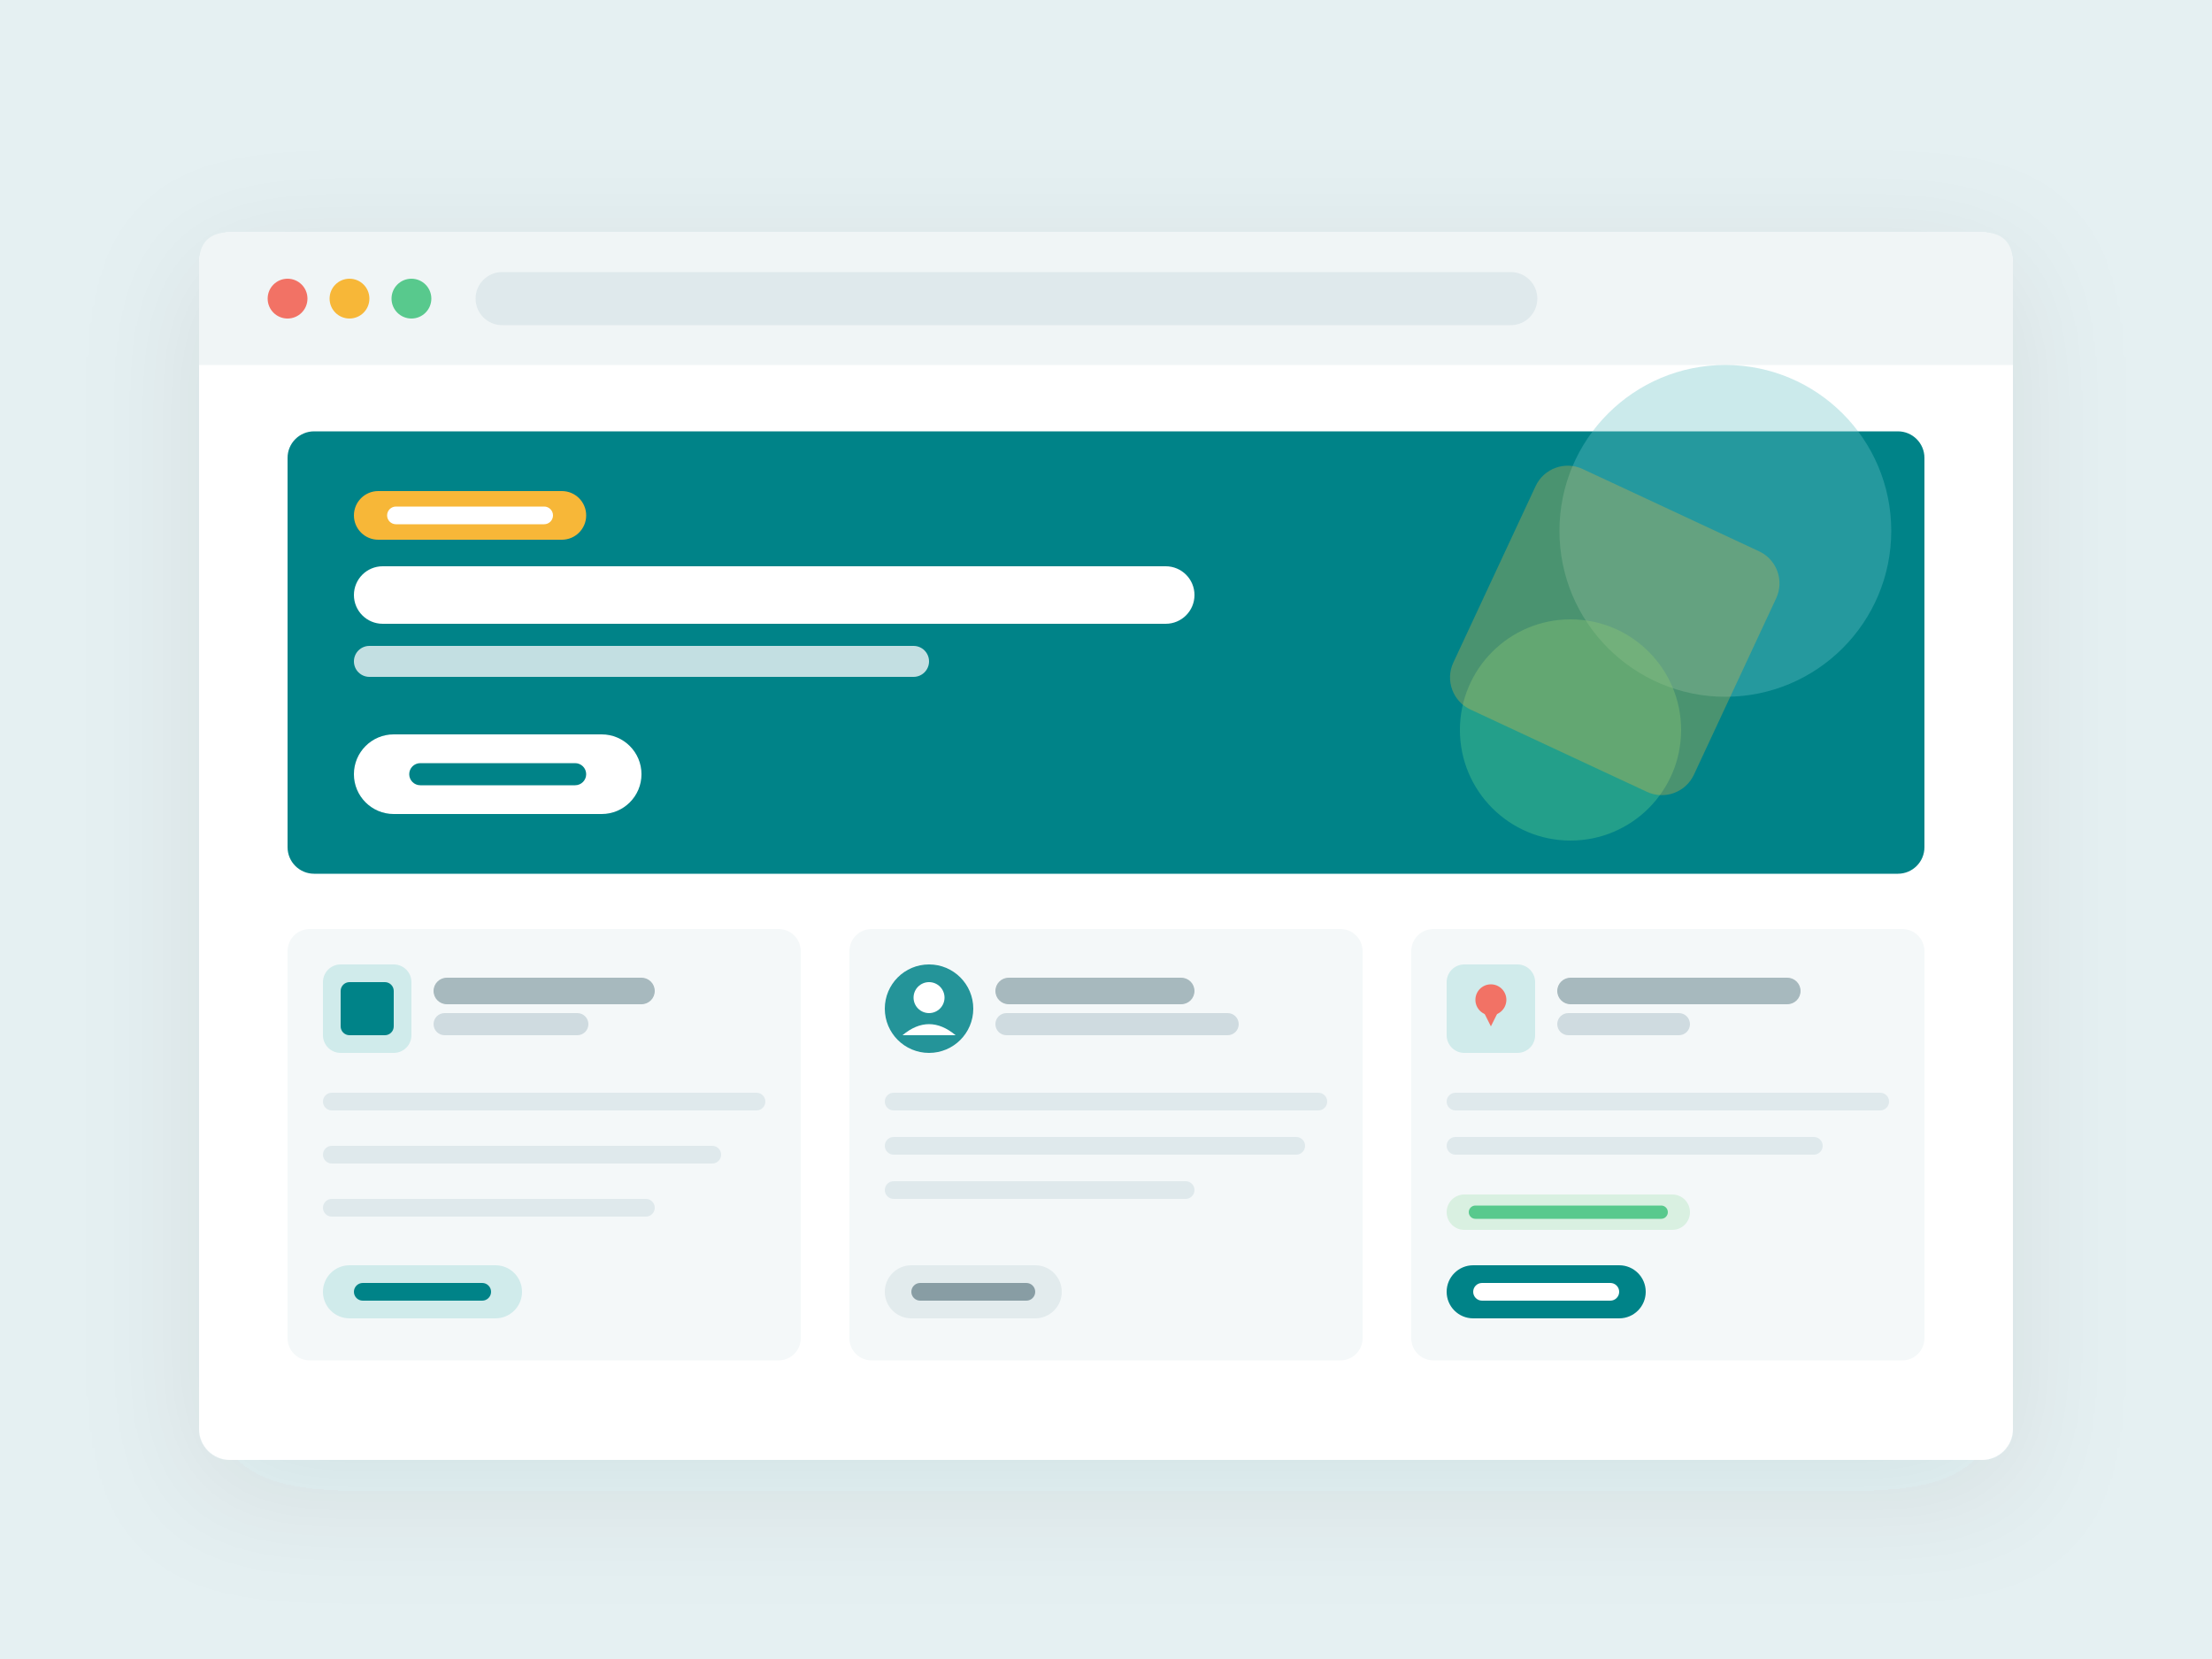
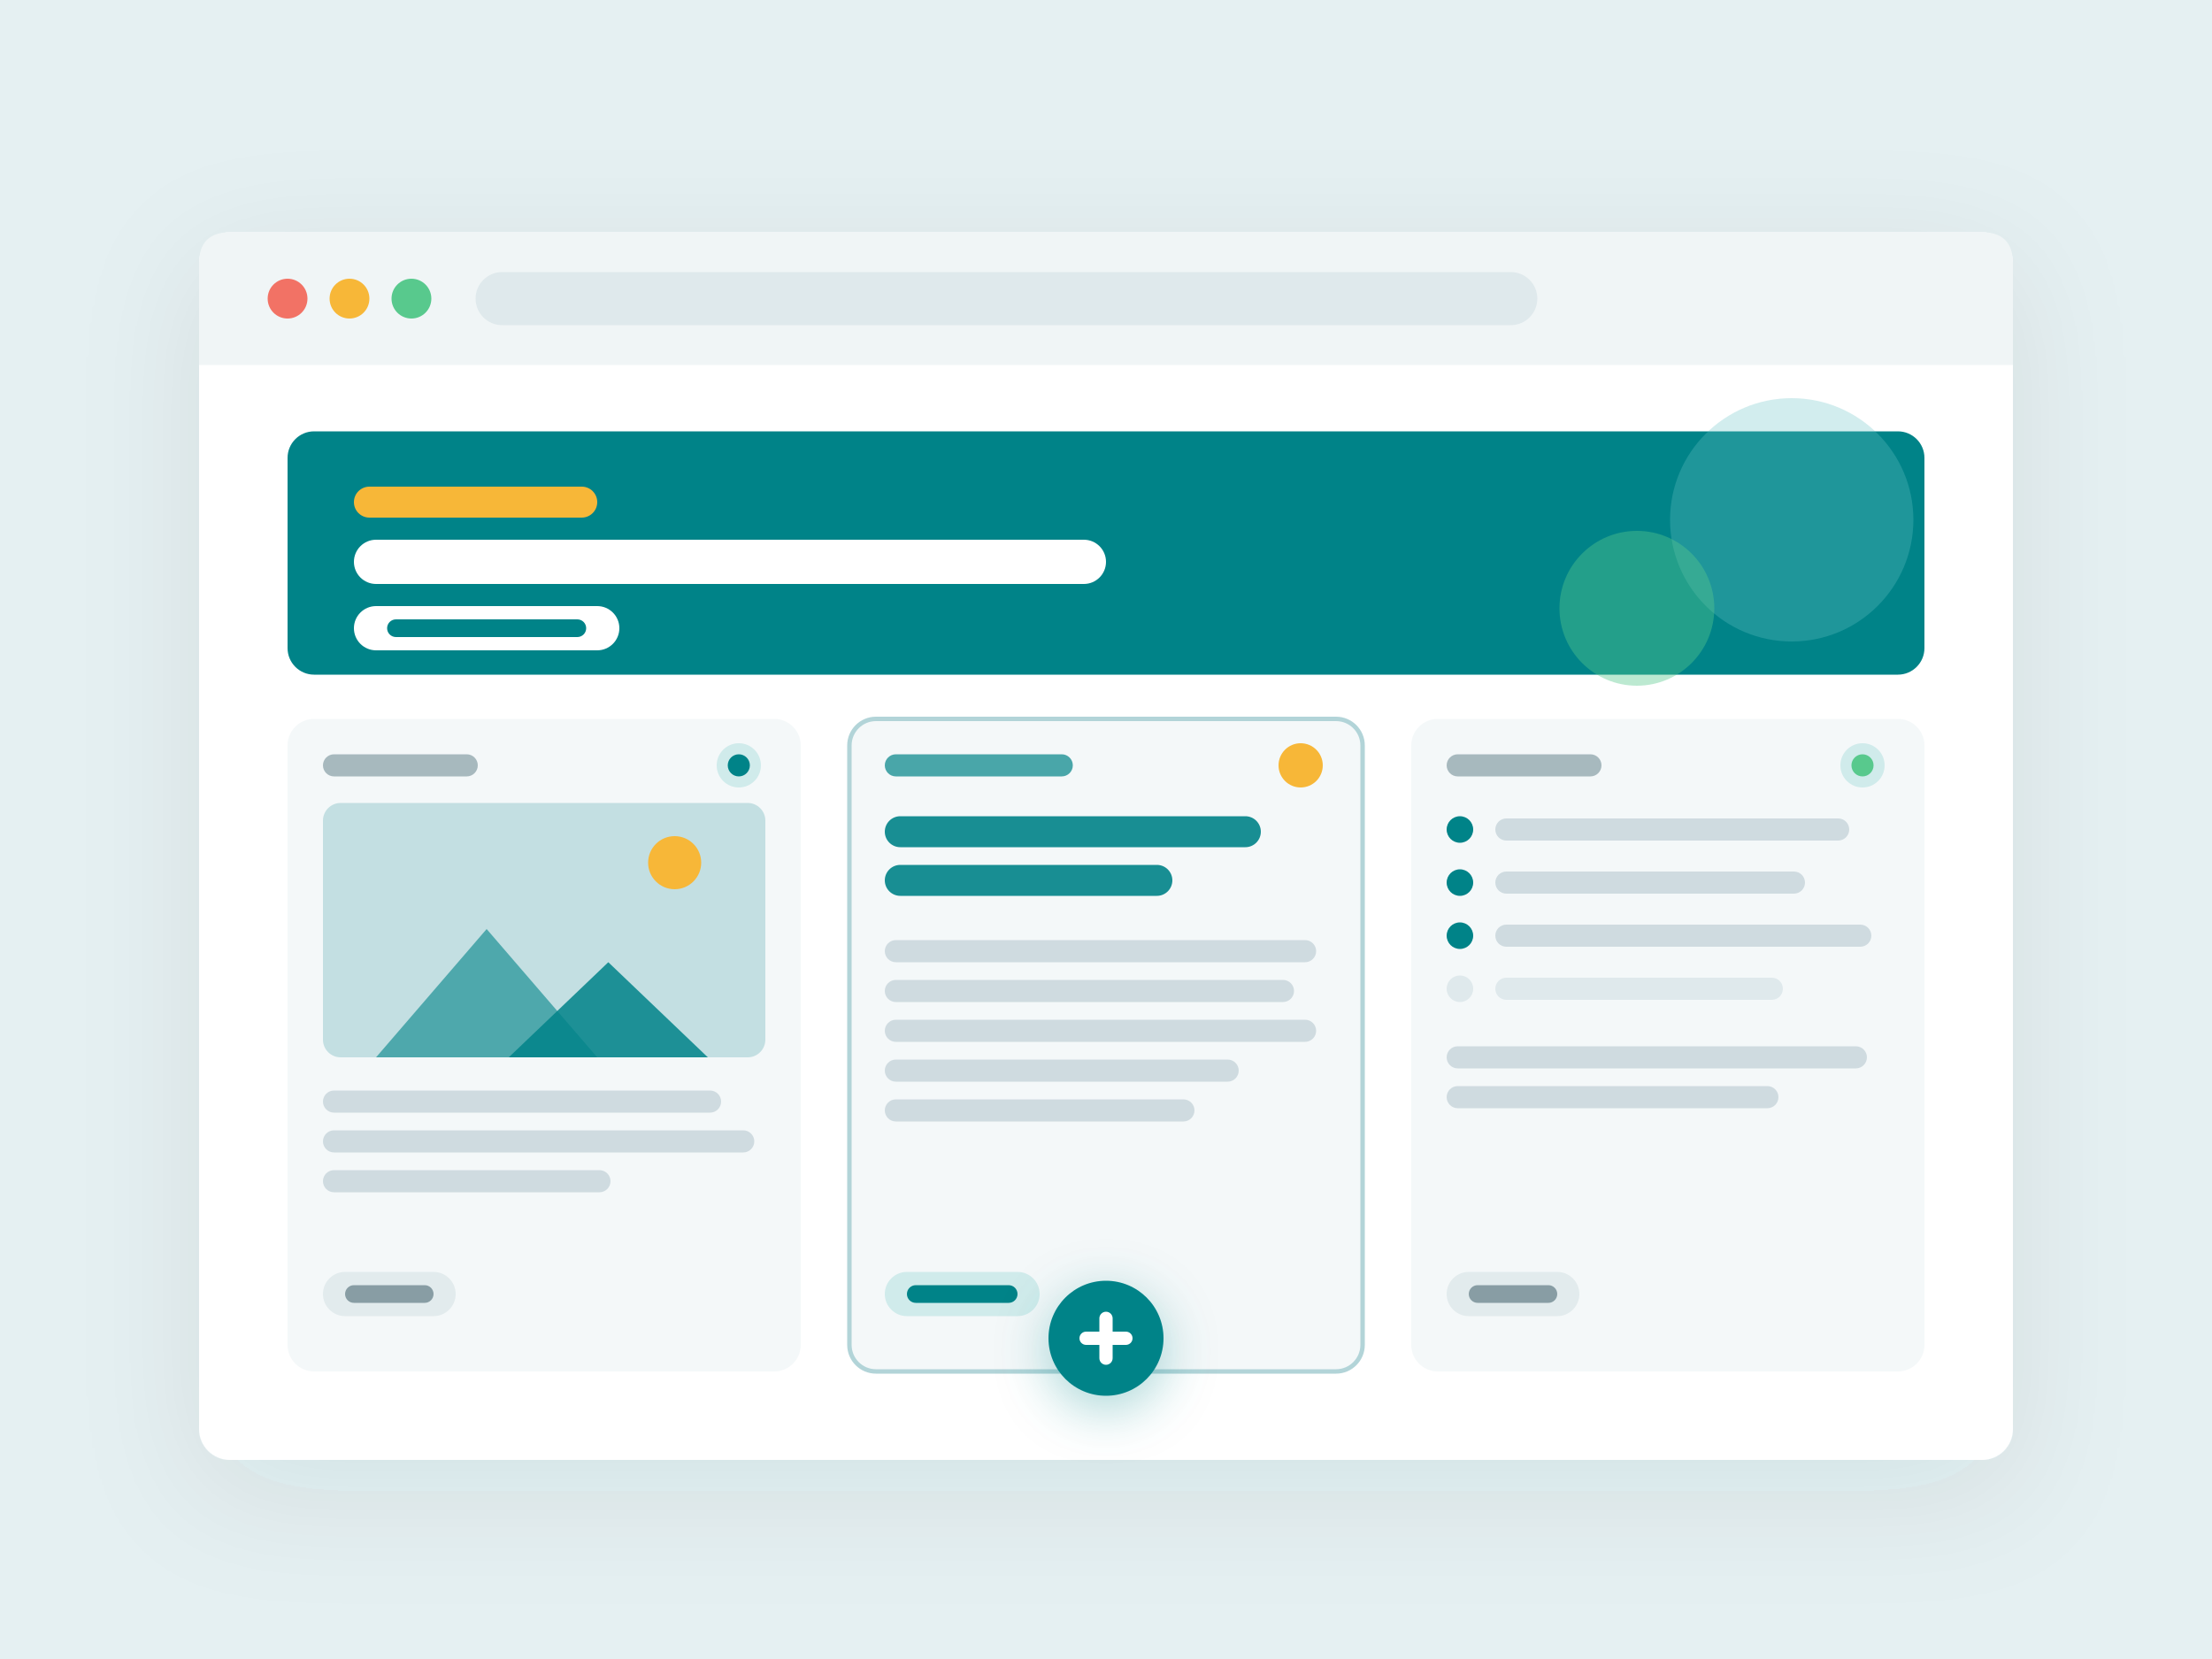
<svg xmlns="http://www.w3.org/2000/svg" viewBox="0 0 1000 750" width="100%" height="100%">
  <rect width="1000" height="750" fill="#e5f0f2" />
  <rect x="90" y="105" width="820" height="555" rx="14" fill="#ffffff" filter="drop-shadow(0 14px 28px rgba(32, 60, 60, 0.08))" />
  <path d="M 90 119 Q 90 105 104 105 L 896 105 Q 910 105 910 119 L 910 165 L 90 165 Z" fill="#f0f5f6" />
  <circle cx="130" cy="135" r="9" fill="#f27265" />
  <circle cx="158" cy="135" r="9" fill="#f7b738" />
  <circle cx="186" cy="135" r="9" fill="#58c98d" />
  <rect x="215" y="123" width="480" height="24" rx="12" fill="#dfe9ec" />
-   <rect x="130" y="195" width="740" height="200" rx="12" fill="#008388" />
-   <circle cx="780" cy="240" r="75" fill="#69c2c6" opacity="0.35" />
-   <circle cx="710" cy="330" r="50" fill="#58c98d" opacity="0.4" />
-   <rect x="670" y="225" width="120" height="120" rx="16" fill="#f7b738" opacity="0.3" transform="rotate(25 730 285)" />
-   <rect x="160" y="222" width="105" height="22" rx="11" fill="#f7b738" />
-   <rect x="175" y="229" width="75" height="8" rx="4" fill="#ffffff" />
-   <rect x="160" y="256" width="380" height="26" rx="13" fill="#ffffff" />
-   <rect x="160" y="292" width="260" height="14" rx="7" fill="#c3dfe2" />
-   <rect x="160" y="332" width="130" height="36" rx="18" fill="#ffffff" />
-   <rect x="185" y="345" width="80" height="10" rx="5" fill="#008388" />
-   <g transform="translate(130, 420)">
-     <rect width="232" height="195" rx="10" fill="#f4f8f9" />
-     <rect x="16" y="16" width="40" height="40" rx="8" fill="#d0ebeb" />
-     <rect x="24" y="24" width="24" height="24" rx="4" fill="#008388" />
-     <rect x="66" y="22" width="100" height="12" rx="6" fill="#a7b9be" />
-     <rect x="66" y="38" width="70" height="10" rx="5" fill="#cfdbe0" />
-     <rect x="16" y="74" width="200" height="8" rx="4" fill="#dfe9ec" />
-     <rect x="16" y="98" width="180" height="8" rx="4" fill="#dfe9ec" />
-     <rect x="16" y="122" width="150" height="8" rx="4" fill="#dfe9ec" />
-     <rect x="16" y="152" width="90" height="24" rx="12" fill="#d0ebeb" />
-     <rect x="30" y="160" width="62" height="8" rx="4" fill="#008388" />
+   <rect x="130" y="195" width="740" height="110" rx="12" fill="#008388" />
+   <circle cx="810" cy="235" r="55" fill="#69c2c6" opacity="0.3" />
+   <circle cx="740" cy="275" r="35" fill="#58c98d" opacity="0.4" />
+   <rect x="160" y="220" width="110" height="14" rx="7" fill="#f7b738" />
+   <rect x="160" y="244" width="340" height="20" rx="10" fill="#ffffff" />
+   <rect x="160" y="274" width="120" height="20" rx="10" fill="#ffffff" />
+   <rect x="175" y="280" width="90" height="8" rx="4" fill="#008388" />
+   <g transform="translate(130, 325)">
+     <rect width="232" height="295" rx="12" fill="#f4f8f9" />
+     <rect x="16" y="16" width="70" height="10" rx="5" fill="#a7b9be" />
+     <circle cx="204" cy="21" r="10" fill="#d0ebeb" />
+     <circle cx="204" cy="21" r="5" fill="#008388" />
+     <rect x="16" y="38" width="200" height="115" rx="8" fill="#c3dfe2" />
+     <circle cx="175" cy="65" r="12" fill="#f7b738" />
+     <polygon points="40,153 90,95 140,153" fill="#008388" opacity="0.6" />
+     <polygon points="100,153 145,110 190,153" fill="#008388" opacity="0.85" />
+     <rect x="16" y="168" width="180" height="10" rx="5" fill="#cfdbe0" />
+     <rect x="16" y="186" width="195" height="10" rx="5" fill="#cfdbe0" />
+     <rect x="16" y="204" width="130" height="10" rx="5" fill="#cfdbe0" />
+     <rect x="16" y="250" width="60" height="20" rx="10" fill="#e2ebed" />
+     <rect x="26" y="256" width="40" height="8" rx="4" fill="#889da4" />
  </g>
-   <g transform="translate(384, 420)">
-     <rect width="232" height="195" rx="10" fill="#f4f8f9" />
-     <circle cx="36" cy="36" r="20" fill="#008388" opacity="0.85" />
-     <circle cx="36" cy="31" r="7" fill="#ffffff" />
-     <path d="M 24 48 Q 36 38 48 48 Z" fill="#ffffff" />
-     <rect x="66" y="22" width="90" height="12" rx="6" fill="#a7b9be" />
-     <rect x="66" y="38" width="110" height="10" rx="5" fill="#cfdbe0" />
-     <rect x="16" y="74" width="200" height="8" rx="4" fill="#dfe9ec" />
-     <rect x="16" y="94" width="190" height="8" rx="4" fill="#dfe9ec" />
-     <rect x="16" y="114" width="140" height="8" rx="4" fill="#dfe9ec" />
-     <rect x="16" y="152" width="80" height="24" rx="12" fill="#e2ebed" />
-     <rect x="28" y="160" width="56" height="8" rx="4" fill="#889da4" />
+   <g transform="translate(384, 325)">
+     <rect width="232" height="295" rx="12" fill="#f4f8f9" stroke="#b2d4d8" stroke-width="2" />
+     <rect x="16" y="16" width="85" height="10" rx="5" fill="#008388" opacity="0.7" />
+     <circle cx="204" cy="21" r="10" fill="#f7b738" />
+     <rect x="16" y="44" width="170" height="14" rx="7" fill="#008388" opacity="0.9" />
+     <rect x="16" y="66" width="130" height="14" rx="7" fill="#008388" opacity="0.9" />
+     <rect x="16" y="100" width="195" height="10" rx="5" fill="#cfdbe0" />
+     <rect x="16" y="118" width="185" height="10" rx="5" fill="#cfdbe0" />
+     <rect x="16" y="136" width="195" height="10" rx="5" fill="#cfdbe0" />
+     <rect x="16" y="154" width="160" height="10" rx="5" fill="#cfdbe0" />
+     <rect x="16" y="172" width="140" height="10" rx="5" fill="#cfdbe0" />
+     <rect x="16" y="250" width="70" height="20" rx="10" fill="#d0ebeb" />
+     <rect x="26" y="256" width="50" height="8" rx="4" fill="#008388" />
  </g>
-   <g transform="translate(638, 420)">
-     <rect width="232" height="195" rx="10" fill="#f4f8f9" />
-     <rect x="16" y="16" width="40" height="40" rx="8" fill="#d0ebeb" />
-     <circle cx="36" cy="32" r="7" fill="#f27265" />
-     <polygon points="32,36 40,36 36,44" fill="#f27265" />
-     <rect x="66" y="22" width="110" height="12" rx="6" fill="#a7b9be" />
-     <rect x="66" y="38" width="60" height="10" rx="5" fill="#cfdbe0" />
-     <rect x="16" y="74" width="200" height="8" rx="4" fill="#dfe9ec" />
-     <rect x="16" y="94" width="170" height="8" rx="4" fill="#dfe9ec" />
-     <rect x="16" y="120" width="110" height="16" rx="8" fill="#d9f0e1" />
-     <rect x="26" y="125" width="90" height="6" rx="3" fill="#58c98d" />
-     <rect x="16" y="152" width="90" height="24" rx="12" fill="#008388" />
-     <rect x="28" y="160" width="66" height="8" rx="4" fill="#ffffff" />
+   <g transform="translate(638, 325)">
+     <rect width="232" height="295" rx="12" fill="#f4f8f9" />
+     <rect x="16" y="16" width="70" height="10" rx="5" fill="#a7b9be" />
+     <circle cx="204" cy="21" r="10" fill="#d0ebeb" />
+     <circle cx="204" cy="21" r="5" fill="#58c98d" />
+     <g transform="translate(16, 44)">
+       <circle cx="6" cy="6" r="6" fill="#008388" />
+       <rect x="22" y="1" width="160" height="10" rx="5" fill="#cfdbe0" />
+       <circle cx="6" cy="30" r="6" fill="#008388" />
+       <rect x="22" y="25" width="140" height="10" rx="5" fill="#cfdbe0" />
+       <circle cx="6" cy="54" r="6" fill="#008388" />
+       <rect x="22" y="49" width="170" height="10" rx="5" fill="#cfdbe0" />
+       <circle cx="6" cy="78" r="6" fill="#dfe9ec" />
+       <rect x="22" y="73" width="130" height="10" rx="5" fill="#dfe9ec" />
+     </g>
+     <rect x="16" y="148" width="190" height="10" rx="5" fill="#cfdbe0" />
+     <rect x="16" y="166" width="150" height="10" rx="5" fill="#cfdbe0" />
+     <rect x="16" y="250" width="60" height="20" rx="10" fill="#e2ebed" />
+     <rect x="26" y="256" width="40" height="8" rx="4" fill="#889da4" />
+   </g>
+   <g transform="translate(475, 580)" filter="drop-shadow(0 6px 12px rgba(0, 131, 136, 0.35))">
+     <circle cx="25" cy="25" r="26" fill="#008388" />
+     <rect x="22" y="13" width="6" height="24" rx="3" fill="#ffffff" />
+     <rect x="13" y="22" width="24" height="6" rx="3" fill="#ffffff" />
  </g>
</svg>
